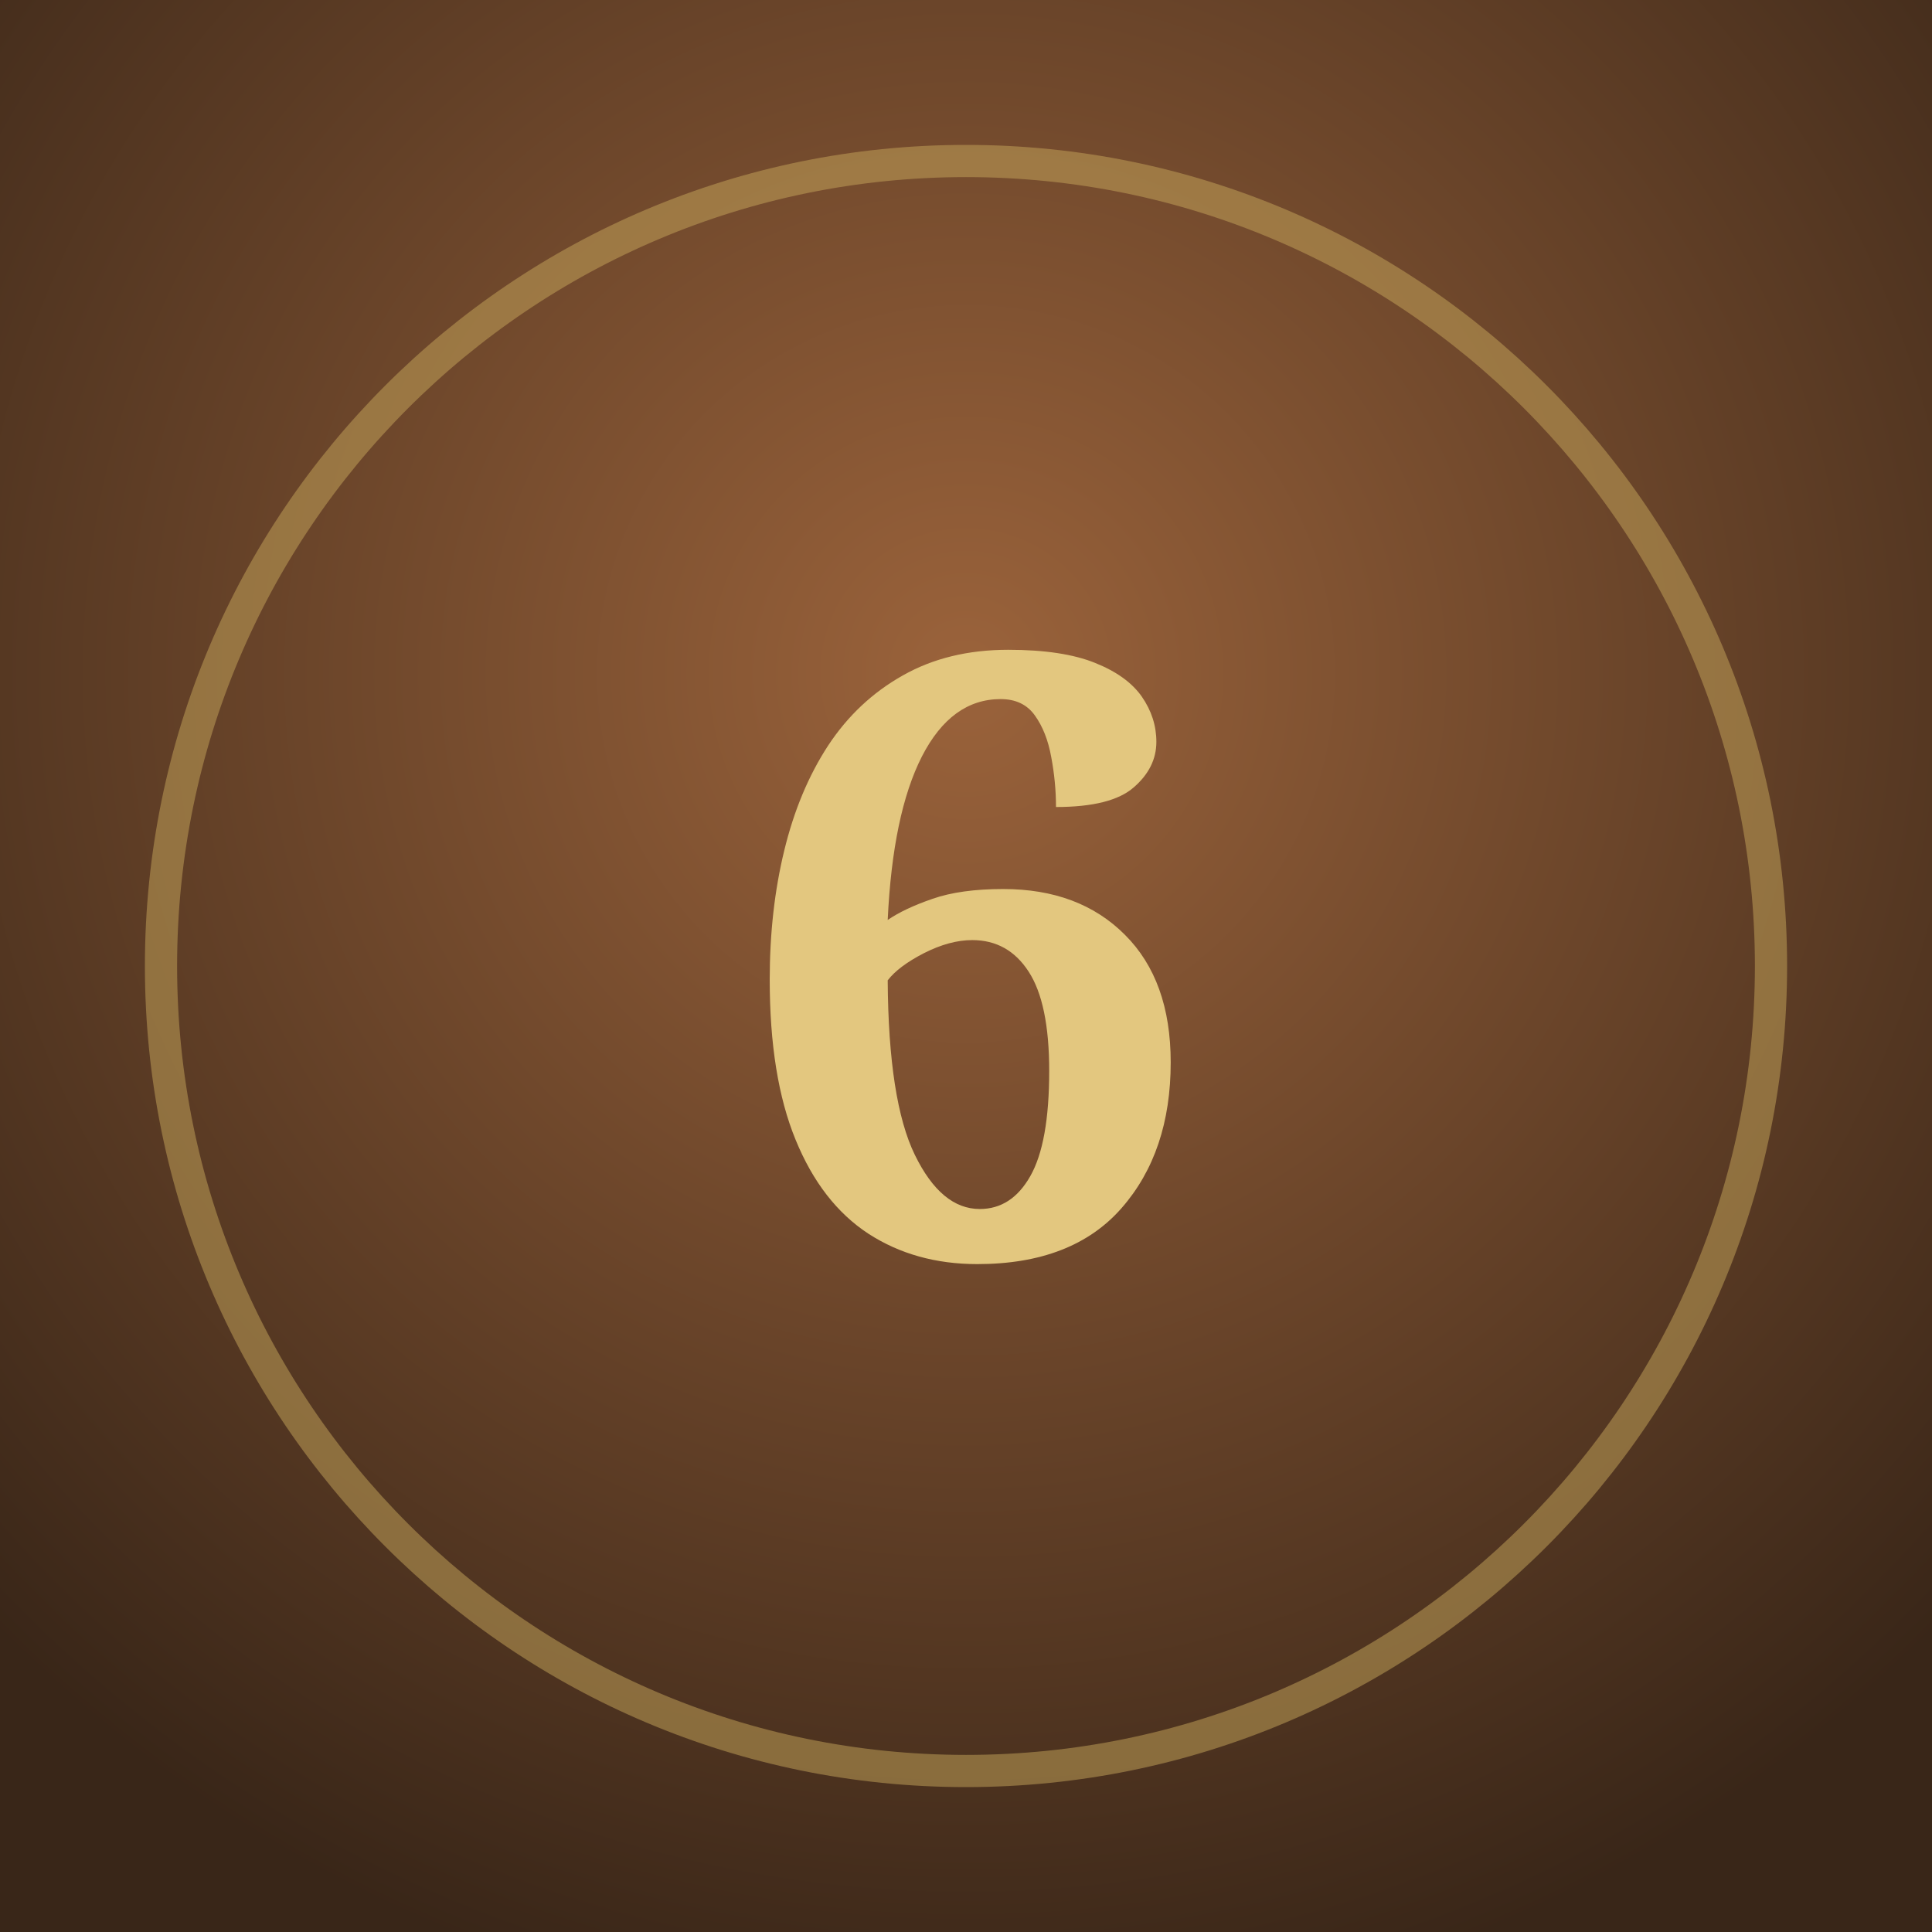
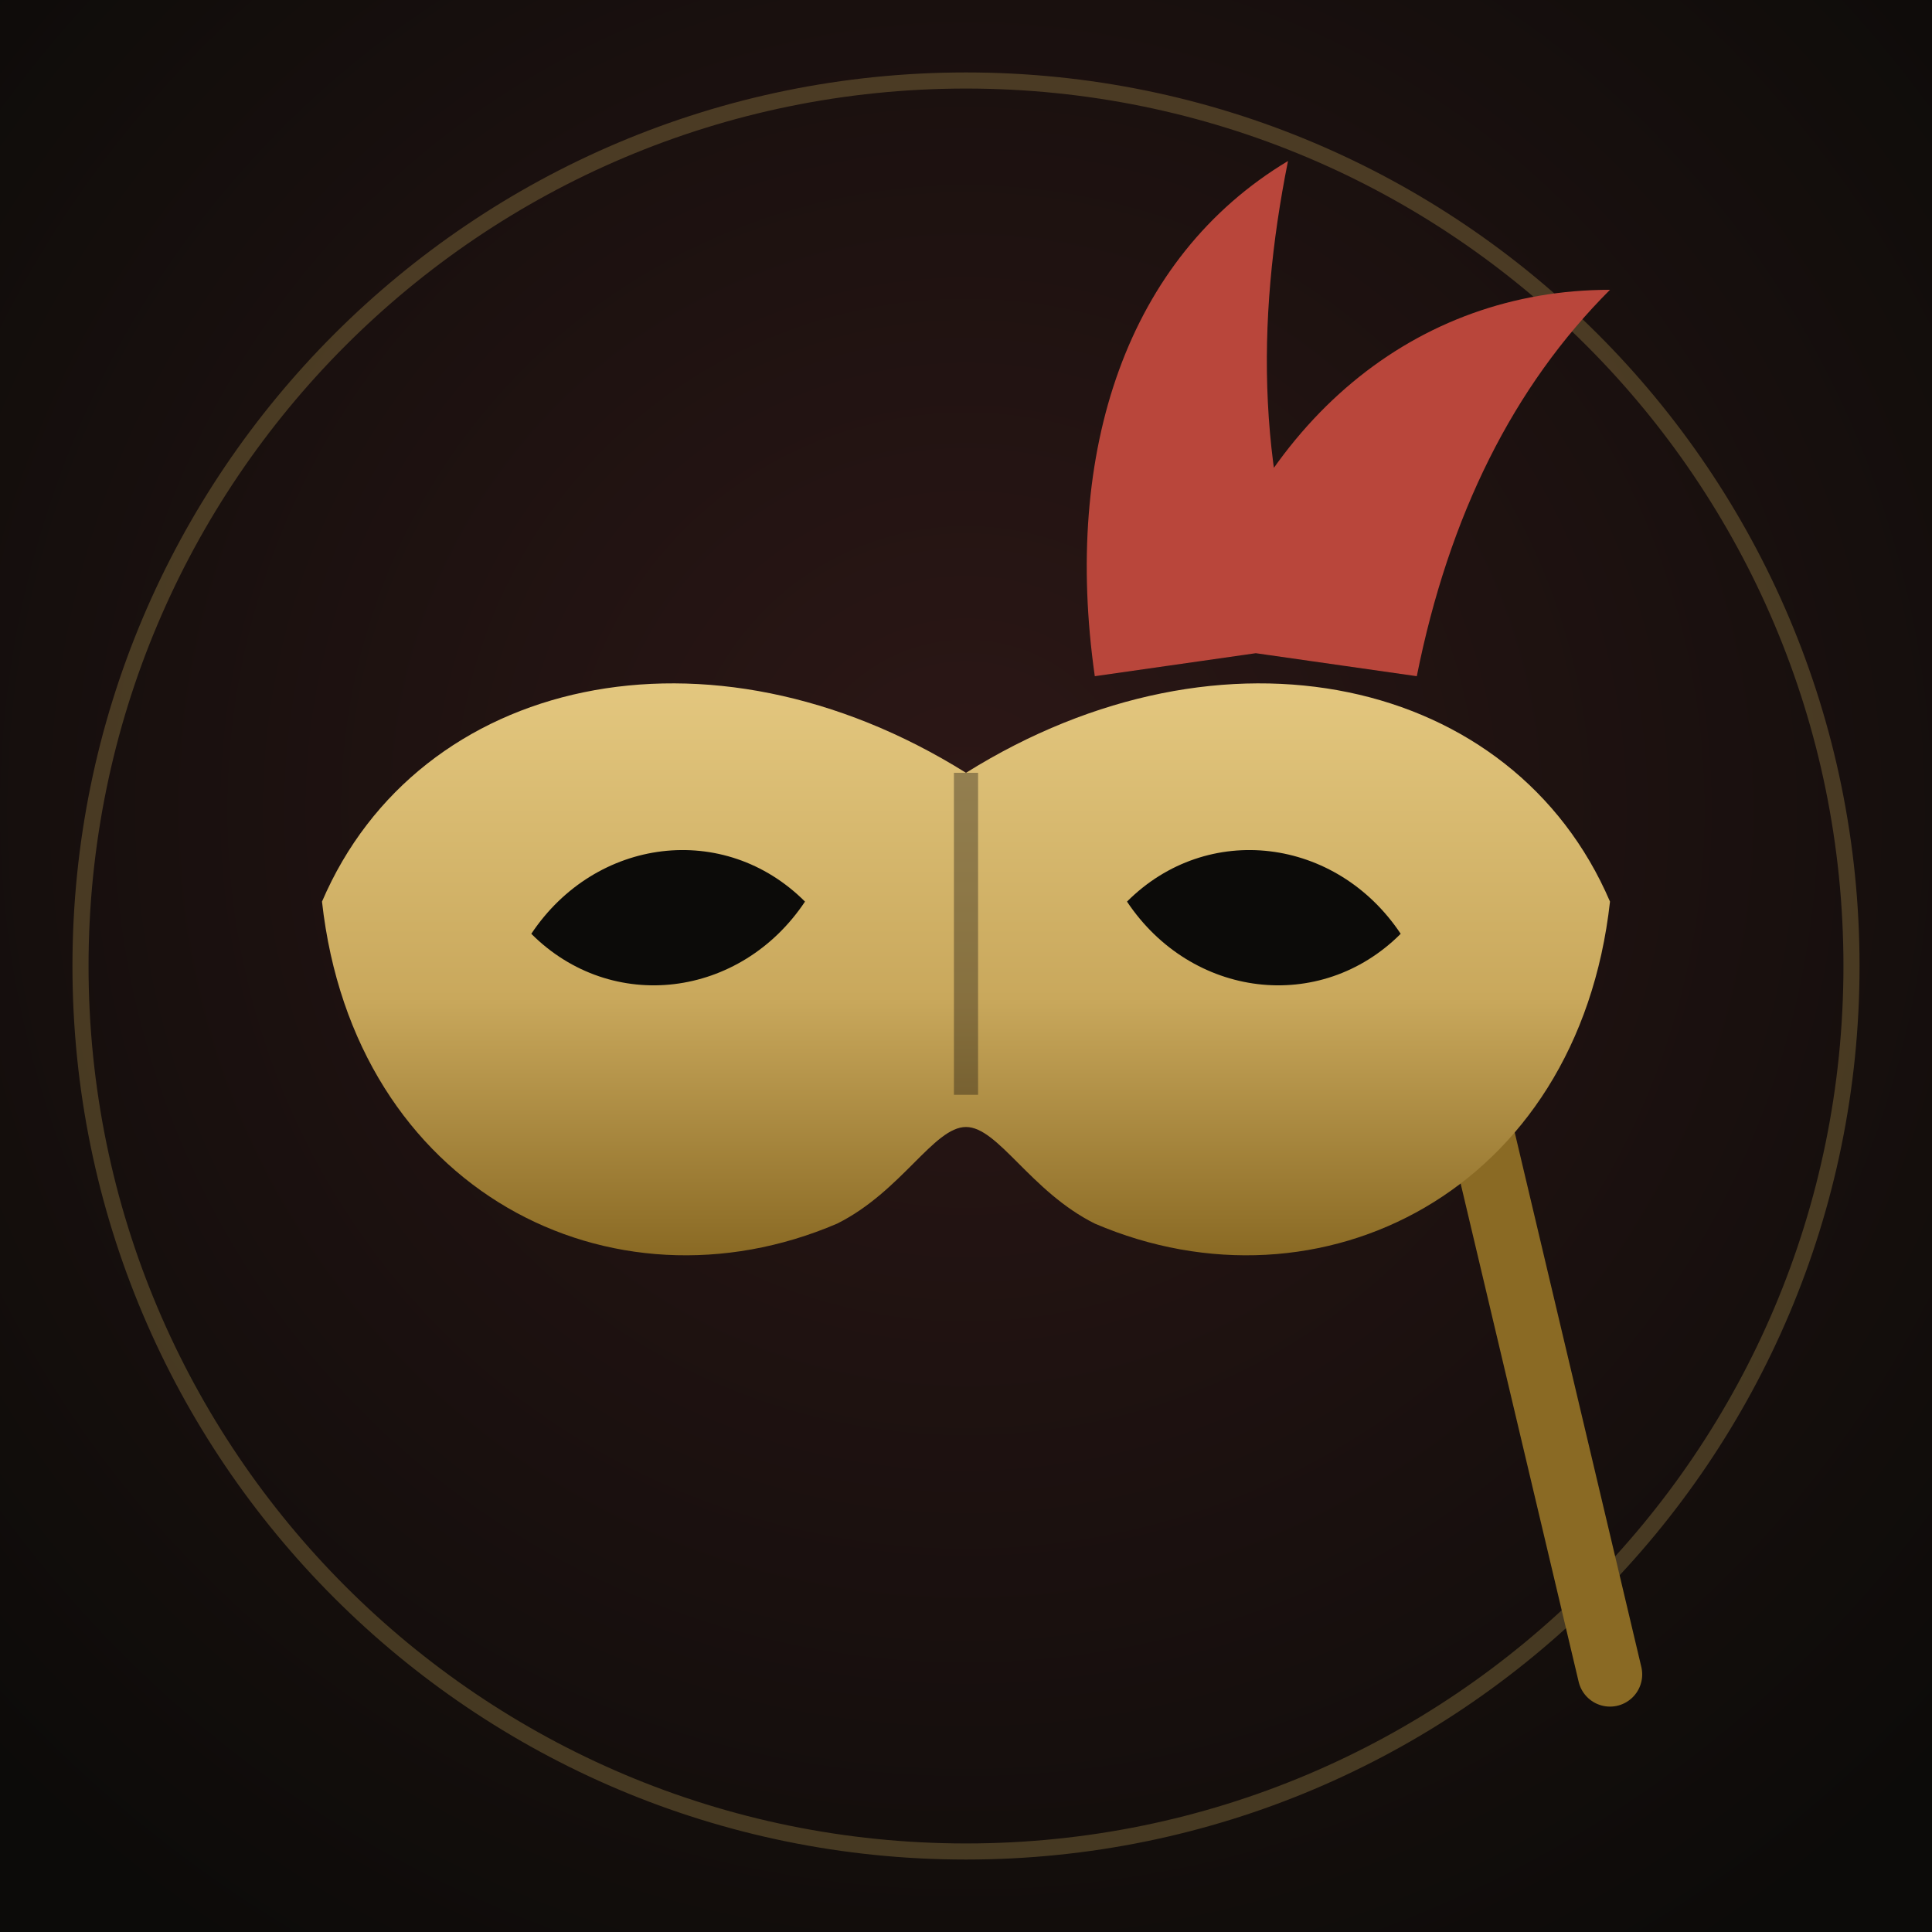
<svg xmlns="http://www.w3.org/2000/svg" viewBox="0 0 120 120">
  <defs>
-     <radialGradient id="g" cx="50%" cy="35%" r="70%">
-       <stop offset="0" stop-color="hsl(25 45% 42%)" />
-       <stop offset="1" stop-color="hsl(25 40% 16%)" />
+     <radialGradient id="bg6" cx="50%" cy="42%" r="70%">
+       <stop offset="0" stop-color="#2c1716" />
+       <stop offset="1" stop-color="#0C0B09" />
    </radialGradient>
+     <linearGradient id="au6" x1="0" y1="0" x2="0" y2="1">
+       <stop offset="0" stop-color="#E3C77F" />
+       <stop offset=".55" stop-color="#C9A85C" />
+       <stop offset="1" stop-color="#8A6A24" />
+     </linearGradient>
  </defs>
-   <rect width="120" height="120" fill="url(#g)" />
-   <circle cx="60" cy="60" r="50" fill="none" stroke="#C9A85C" stroke-opacity=".5" stroke-width="2" />
-   <text x="60" y="78" text-anchor="middle" font-family="Georgia,serif" font-size="52" font-weight="700" fill="#E3C77F">6</text>
+   <rect width="120" height="120" fill="url(#bg6)" />
+   <circle cx="60" cy="60" r="55" fill="none" stroke="#C9A85C" stroke-opacity=".28" stroke-width="1" />
+   <path d="M74 40c4-14 14-22 26-22-6 6-10 14-12 24zM68 42c-2-14 2-26 12-32-2 10-2 20 2 30z" fill="#B9463B" />
+   <path d="M91 66l9 38" stroke="#8A6A24" stroke-width="4" stroke-linecap="round" />
+   <path d="M20 56c6-14 24-18 40-8 16-10 34-6 40 8-2 18-18 26-32 20-4-2-6-6-8-6s-4 4-8 6c-14 6-30-2-32-20z" fill="url(#au6)" />
+   <path d="M33 58c4-6 12-7 17-2-4 6-12 7-17 2zM87 58c-4-6-12-7-17-2 4 6 12 7 17 2z" fill="#0C0B09" />
+   <path d="M60 48v20" stroke="#0C0B09" stroke-opacity=".35" stroke-width="1.5" />
</svg>
